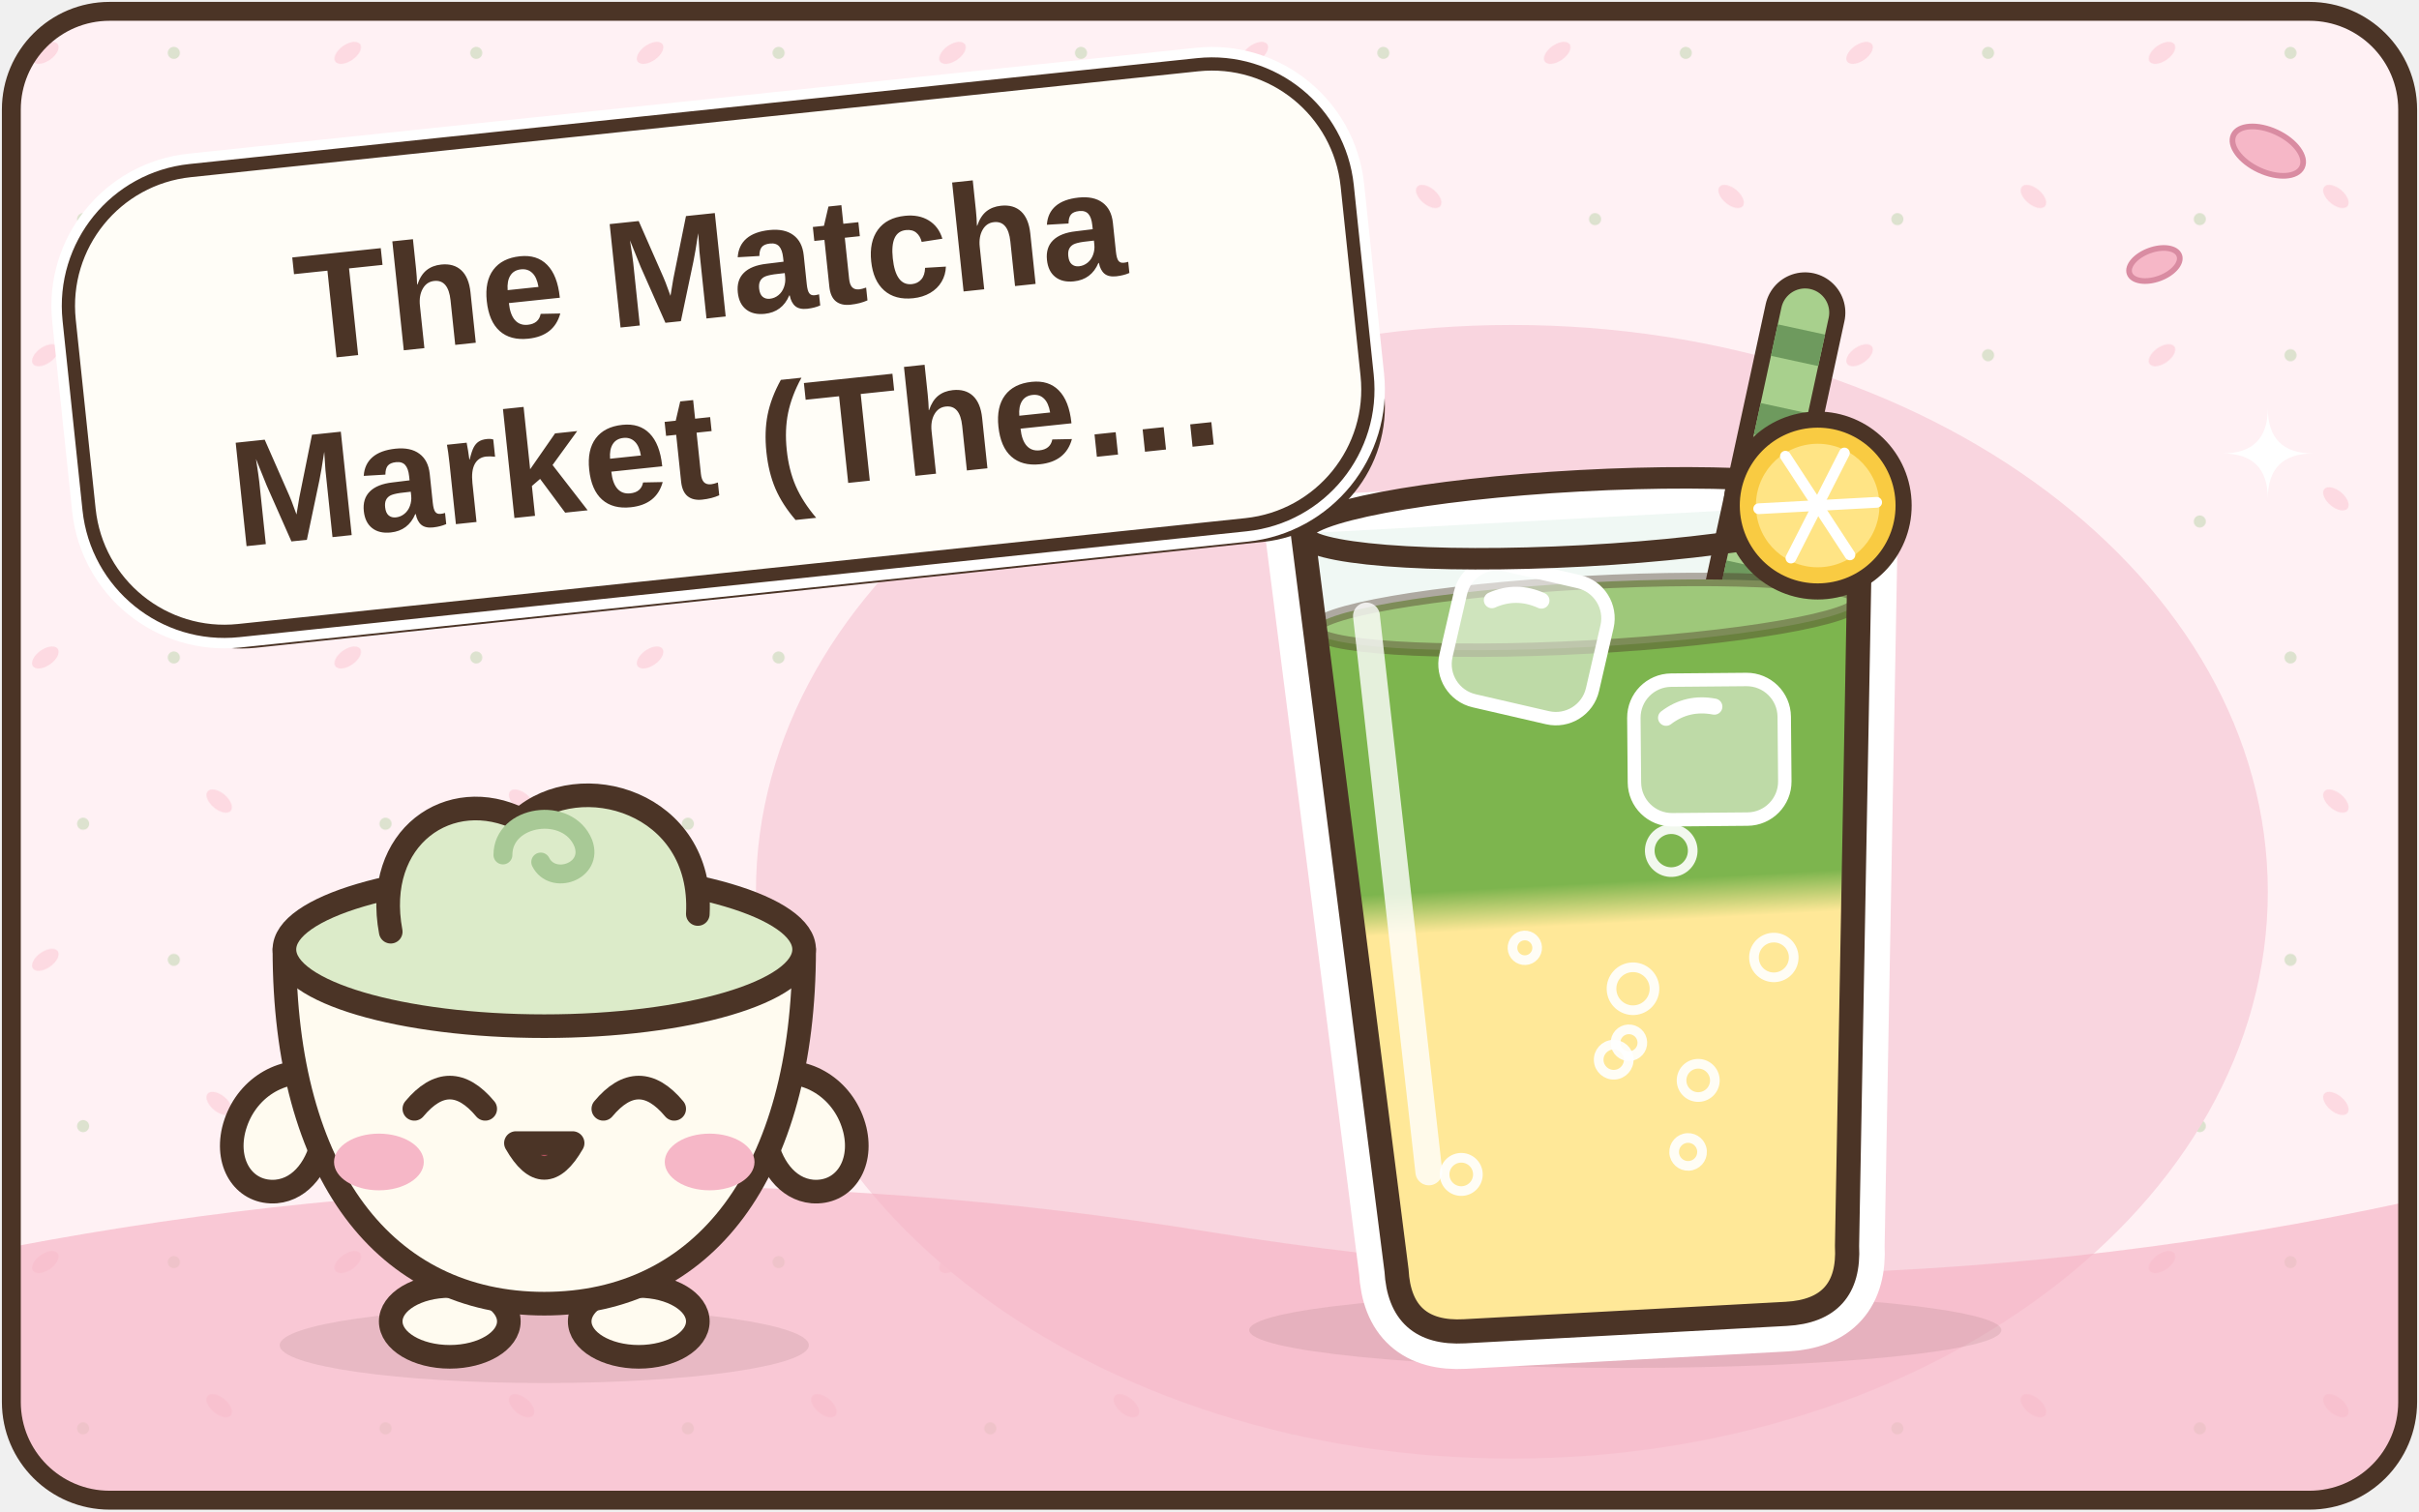
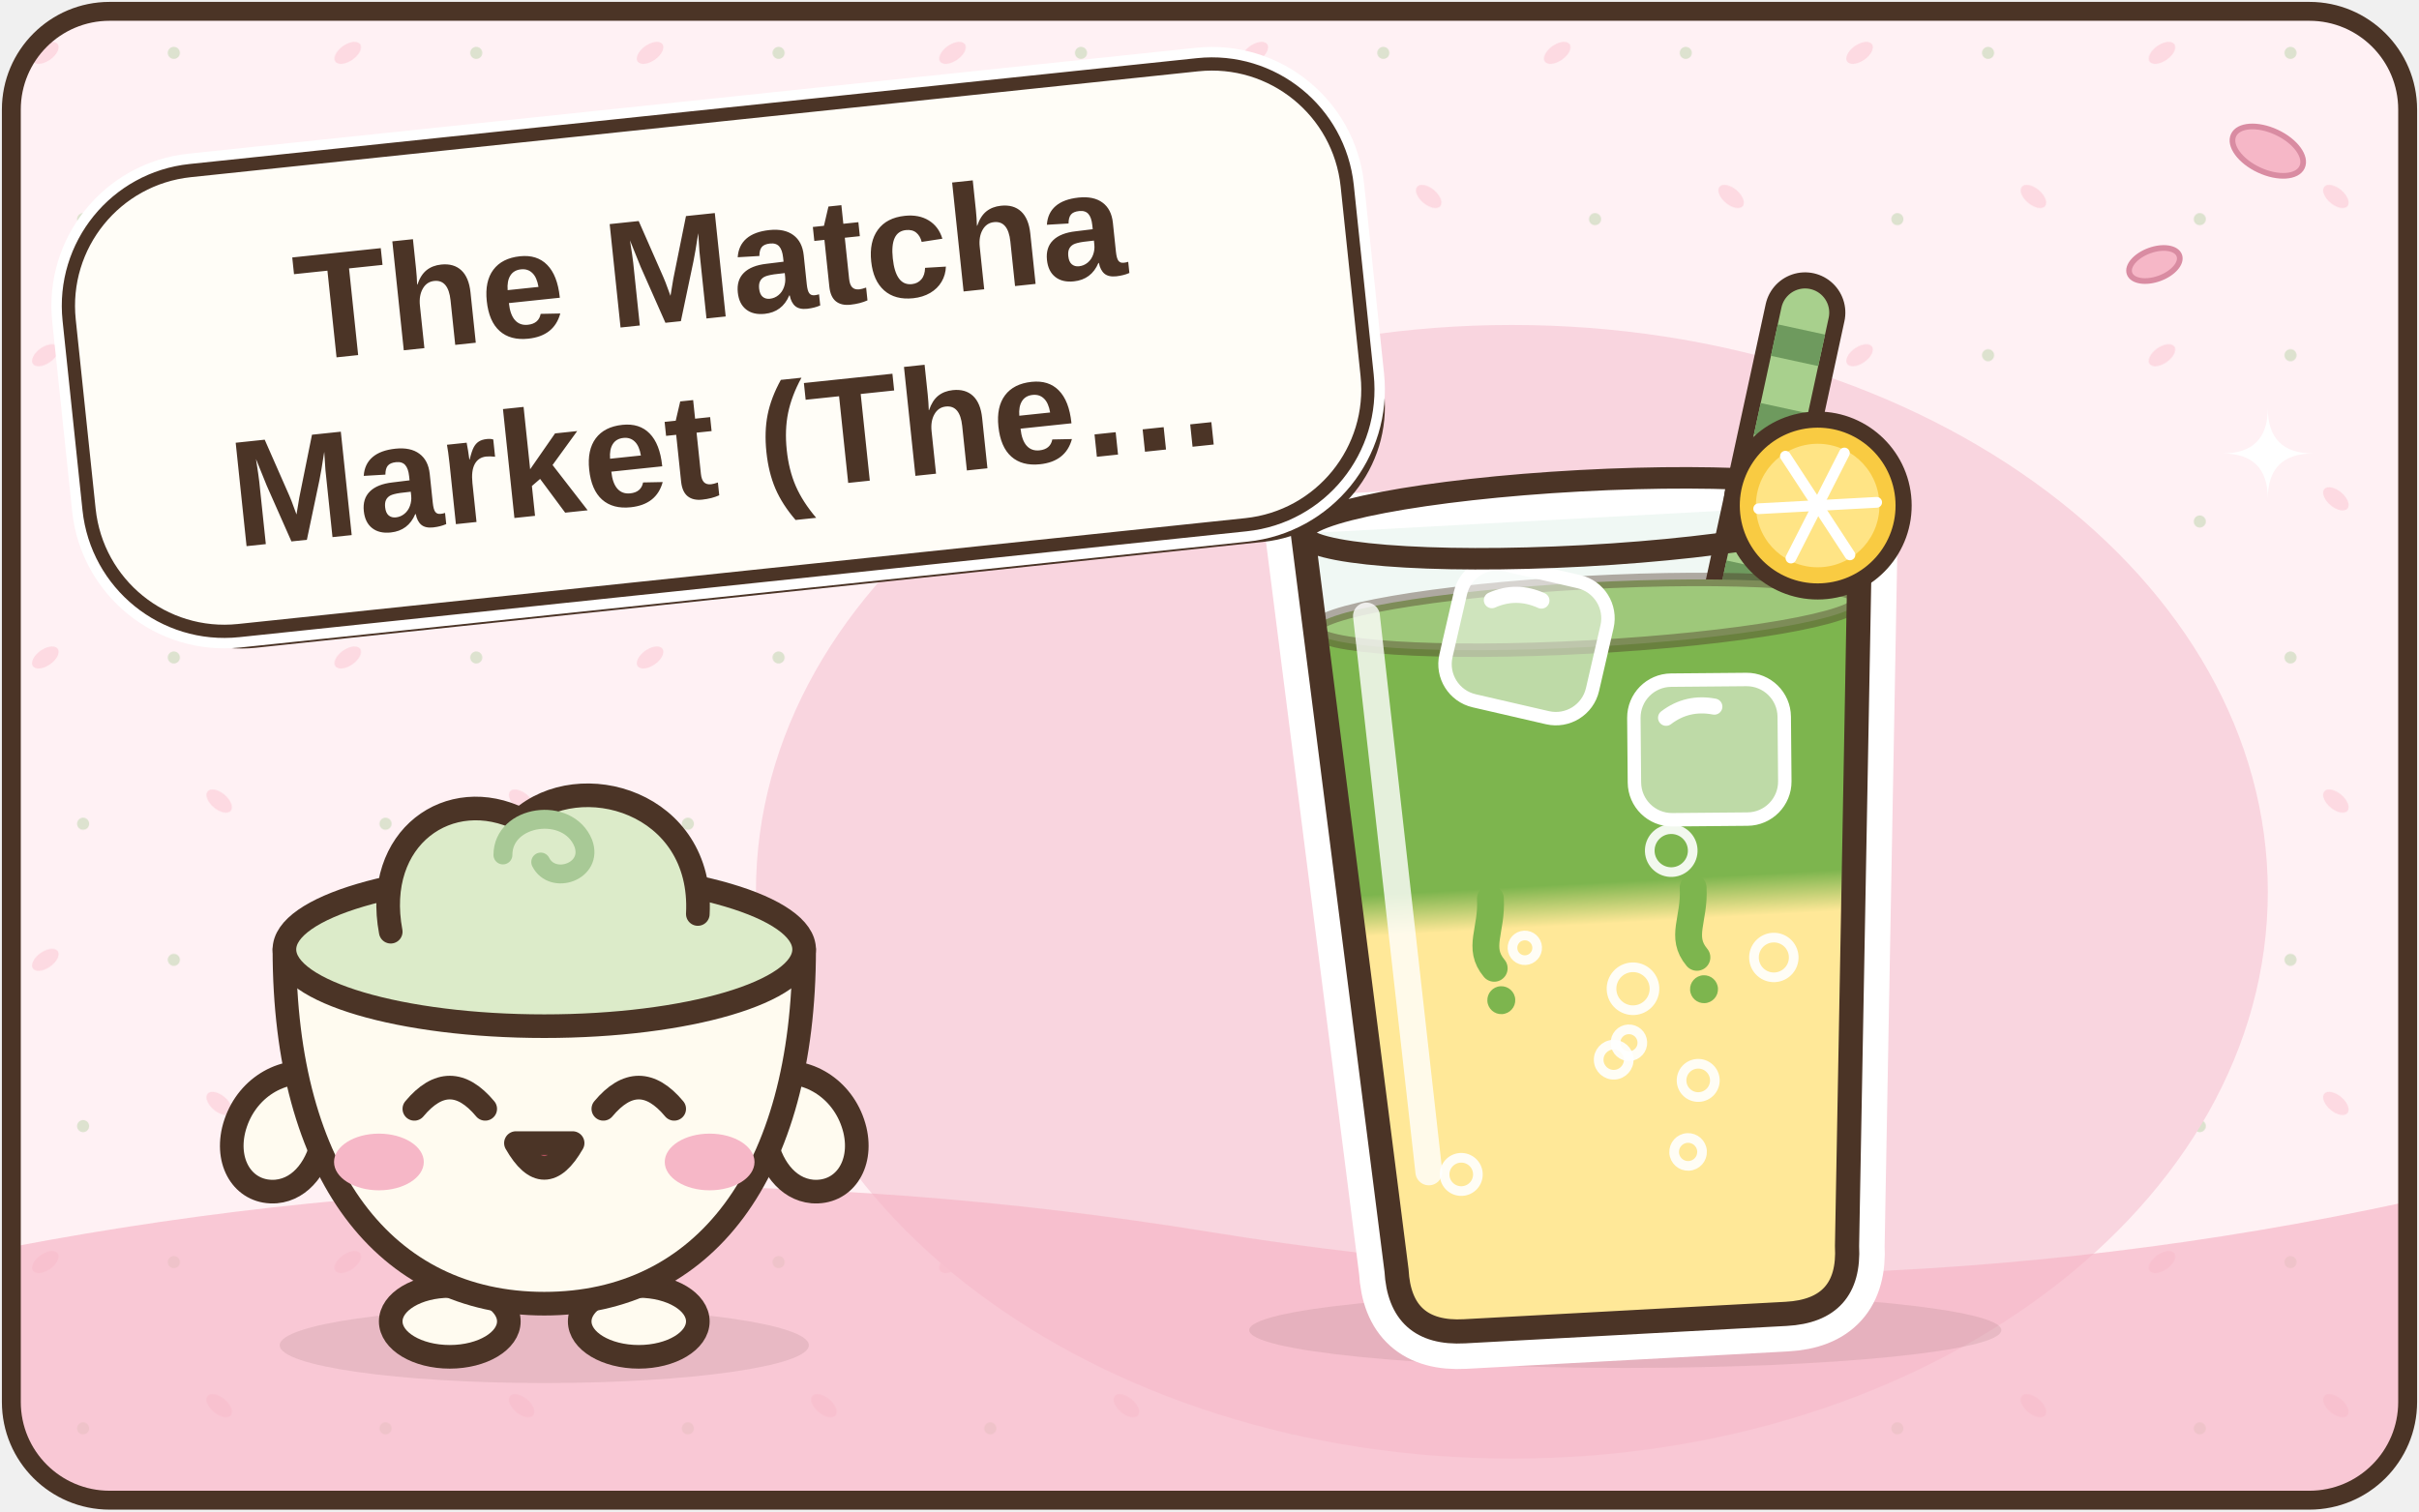
<svg xmlns="http://www.w3.org/2000/svg" viewBox="0 0 640 400" width="640" height="400" class="art-event" role="img" aria-label="The Matcha Market (The Artchive)" font-family="'M PLUS Rounded 1c', ui-rounded, 'Hiragino Maru Gothic ProN', 'Arial Rounded MT Bold', Nunito, Arial, sans-serif">
  <defs>
    <pattern id="egaby0np" width="80" height="80" patternUnits="userSpaceOnUse">
      <g fill="#F6A3B8" fill-opacity=".3">
        <ellipse cx="12" cy="14" rx="4" ry="2.2" transform="rotate(-35 12 14)" />
        <ellipse cx="58" cy="52" rx="4" ry="2.2" transform="rotate(40 58 52)" />
      </g>
      <g fill="#8CBF7A" fill-opacity=".3">
        <circle cx="46" cy="14" r="1.6" />
        <circle cx="22" cy="58" r="1.6" />
      </g>
    </pattern>
    <linearGradient id="egaby0nd0l" gradientUnits="userSpaceOnUse" x1="0" x2="0" y1="-132" y2="-4">
      <stop offset="0%" stop-color="#7DB54E" />
      <stop offset="39%" stop-color="#7DB54E" />
      <stop offset="45%" stop-color="#FFE898" />
      <stop offset="100%" stop-color="#FFE898" />
    </linearGradient>
    <clipPath id="egaby0nd0c">
      <path d="M-52 -150L-42 -12Q-42 0 -30 0L30 0Q42 0 42 -12L52 -150Z" />
    </clipPath>
  </defs>
  <rect x="3" y="3" width="634" height="394" rx="26" fill="#FFF1F4" class="art-bg" />
  <rect x="3" y="3" width="634" height="394" rx="26" fill="url(#egaby0np)" />
  <ellipse cx="400" cy="236" rx="200" ry="150" fill="#F9D5DF" />
  <path d="M3 330Q160 300 320 326 T 637 318L637 371Q637 397 611 397L29 397Q3 397 3 371Z" fill="#F6B7C7" opacity="0.7" />
  <ellipse cx="430" cy="352" rx="99.5" ry="10" fill="#4B3426" opacity="0.1" />
  <g transform="translate(430 350) rotate(-3.1) scale(1.421)">
    <path d="M-52 -150L-42 -12Q-42 0 -30 0L30 0Q42 0 42 -12L52 -150Z" fill="#FFFFFF" stroke="#FFFFFF" stroke-width="14" stroke-linejoin="round" />
    <path d="M-52 -150L-42 -12Q-42 0 -30 0L30 0Q42 0 42 -12L52 -150Z" fill="#EEF7F3" fill-opacity="0.9" />
    <path d="M-2.5 -18L43.6 -186" fill="none" stroke="#4B3426" stroke-width="15" stroke-linecap="round" stroke-linejoin="round" />
    <path d="M-2.5 -18L43.6 -186" fill="none" stroke="#A8D08D" stroke-width="9" stroke-linecap="round" stroke-linejoin="round" />
    <path d="M-2.5 -18L43.6 -186" fill="none" stroke="#6E9A5E" stroke-width="9" stroke-linecap="butt" stroke-linejoin="round" stroke-dasharray="6 9" />
    <g clip-path="url(#egaby0nd0c)">
      <rect x="-80" y="-132" width="160" height="132" fill="url(#egaby0nd0l)" />
+       <path d="M-20.8 -80.2 c 0 6 -3 9 0 13" fill="none" stroke="#7DB54E" stroke-width="5" stroke-linecap="round" stroke-linejoin="round" />
+       <circle cx="-19.8" cy="-61.2" r="2.6" fill="#7DB54E" />
+       <path d="M17 -80.2 c 0 6 -3 9 0 13" fill="none" stroke="#7DB54E" stroke-width="5" stroke-linecap="round" stroke-linejoin="round" />
+       <circle cx="18" cy="-61.2" r="2.6" fill="#7DB54E" />
      <circle cx="-29" cy="-29.2" r="3.1" fill="none" stroke="#FFFFFF" stroke-width="1.8" opacity="0.9" />
      <circle cx="31.3" cy="-66.4" r="3.7" fill="none" stroke="#FFFFFF" stroke-width="1.8" opacity="0.9" />
      <circle cx="-14.9" cy="-70.7" r="2.3" fill="none" stroke="#FFFFFF" stroke-width="1.8" opacity="0.9" />
      <circle cx="3.5" cy="-52" r="2.5" fill="none" stroke="#FFFFFF" stroke-width="1.8" opacity="0.9" />
      <circle cx="4.8" cy="-62" r="4" fill="none" stroke="#FFFFFF" stroke-width="1.8" opacity="0.9" />
      <circle cx="13.3" cy="-87.3" r="4" fill="none" stroke="#FFFFFF" stroke-width="1.8" opacity="0.9" />
      <circle cx="16" cy="-44.3" r="3.1" fill="none" stroke="#FFFFFF" stroke-width="1.8" opacity="0.9" />
      <circle cx="0.5" cy="-49" r="2.8" fill="none" stroke="#FFFFFF" stroke-width="1.8" opacity="0.9" />
      <circle cx="13.4" cy="-31.1" r="2.6" fill="none" stroke="#FFFFFF" stroke-width="1.8" opacity="0.9" />
      <ellipse cx="0" cy="-132" rx="50.8" ry="6" fill="#9EC87A" stroke="#4B3426" stroke-width="2.5" stroke-opacity="0.4" />
      <rect x="-25.5" y="-140.7" width="28" height="26" rx="7" transform="rotate(16.1 -11.5 -127.7)" fill="#FFFFFF" fill-opacity="0.5" stroke="#FFFFFF" stroke-width="2.5" stroke-opacity="1" />
      <path d="M-19.5 -133.7 q 4 -3 9 -2" transform="rotate(16.1 -11.5 -127.7)" fill="none" stroke="#FFFFFF" stroke-width="3" stroke-linecap="round" stroke-linejoin="round" />
      <rect x="7.4" y="-118.7" width="28" height="26" rx="7" transform="rotate(2.6 21.4 -105.7)" fill="#FFFFFF" fill-opacity="0.5" stroke="#FFFFFF" stroke-width="2.5" stroke-opacity="1" />
      <path d="M13.4 -111.7 q 4 -3 9 -2" transform="rotate(2.6 21.4 -105.7)" fill="none" stroke="#FFFFFF" stroke-width="3" stroke-linecap="round" stroke-linejoin="round" />
    </g>
    <path d="M-35 -30L-41 -134" fill="none" stroke="#FFFFFF" stroke-width="5" stroke-linecap="round" stroke-linejoin="round" opacity="0.8" />
    <path d="M-52 -150L-42 -12Q-42 0 -30 0L30 0Q42 0 42 -12L52 -150" fill="none" stroke="#4B3426" stroke-width="4.5" stroke-linecap="round" stroke-linejoin="round" />
    <ellipse cx="0" cy="-150" rx="52" ry="7" fill="none" stroke="#4B3426" stroke-width="4" />
    <circle cx="44" cy="-150" r="16" fill="#F9CB42" stroke="#4B3426" stroke-width="3" stroke-linejoin="round" />
    <circle cx="44" cy="-150" r="11.5" fill="#FFE485" />
    <path d="M55 -150L33 -150" fill="none" stroke="#FFFFFF" stroke-width="2" stroke-linecap="round" stroke-linejoin="round" />
    <path d="M49.5 -140.5L38.5 -159.5" fill="none" stroke="#FFFFFF" stroke-width="2" stroke-linecap="round" stroke-linejoin="round" />
    <path d="M38.5 -140.5L49.5 -159.5" fill="none" stroke="#FFFFFF" stroke-width="2" stroke-linecap="round" stroke-linejoin="round" />
  </g>
  <ellipse cx="144" cy="356" rx="70" ry="10" fill="#4B3426" opacity="0.1" />
  <g transform="translate(44 170) scale(3.125)">
    <path class="m-o m-c m-arm-l" stroke="#4B3426" stroke-width="2" stroke-linejoin="round" stroke-linecap="round" fill="#FFFBF0" d="M12.5 36.5c-3-.5-6 1.5-6.8 4.8-.7 3 1 5.4 3.6 5.2 2.2-.2 3.6-2.3 4-4.6" />
    <path class="m-o m-c m-arm-r" stroke="#4B3426" stroke-width="2" stroke-linejoin="round" stroke-linecap="round" fill="#FFFBF0" d="M51.5 36.5c3-.5 6 1.5 6.8 4.8.7 3-1 5.4-3.6 5.2-2.2-.2-3.6-2.3-4-4.6" />
    <g class="m-feet">
      <ellipse class="m-o m-c m-foot-l" stroke="#4B3426" stroke-width="2" stroke-linejoin="round" stroke-linecap="round" fill="#FFFBF0" cx="24" cy="57.5" rx="5" ry="3" />
      <ellipse class="m-o m-c m-foot-r" stroke="#4B3426" stroke-width="2" stroke-linejoin="round" stroke-linecap="round" fill="#FFFBF0" cx="40" cy="57.5" rx="5" ry="3" />
    </g>
    <path class="m-o m-c m-cup" stroke="#4B3426" stroke-width="2" stroke-linejoin="round" stroke-linecap="round" fill="#FFFBF0" d="M10 26c0 19 8.5 30 22 30s22-11 22-30z" />
    <g class="m-foamg">
      <ellipse class="m-o m-f" stroke="#4B3426" stroke-width="2" stroke-linejoin="round" stroke-linecap="round" fill="#DCEBC9" cx="32" cy="26" rx="22" ry="6.5" />
      <path class="m-o m-f" stroke="#4B3426" stroke-width="2" stroke-linejoin="round" stroke-linecap="round" fill="#DCEBC9" d="M19 24.5c-1.5-8 5-12.5 11-9.5 5-4.5 15.5-1.5 15 8" />
      <path class="m-s" fill="none" stroke="#A8C996" stroke-width="1.6" stroke-linecap="round" d="M28.5 18c0-3.4 5.5-4.2 6.8-1 .9 2.4-2.6 3.6-3.6 1.6" />
    </g>
    <g class="m-look">
      <g class="m-eyes">
        <path class="m-l" fill="none" stroke="#4B3426" stroke-width="2" stroke-linecap="round" stroke-linejoin="round" d="M21 39.5q3-3.6 6 0M37 39.5q3-3.6 6 0" />
      </g>
    </g>
    <ellipse class="m-blush" fill="#F6B7C7" cx="18" cy="44" rx="3.8" ry="2.4" />
    <ellipse class="m-blush" fill="#F6B7C7" cx="46" cy="44" rx="3.8" ry="2.4" />
    <path class="m-o m-in m-mouth" stroke="#4B3426" stroke-width="2" stroke-linejoin="round" stroke-linecap="round" fill="#B4535F" d="M29.6 42.4q2.4 4.2 4.8 0z" />
  </g>
  <ellipse cx="600" cy="40" rx="10" ry="5.5" transform="rotate(25 600 40)" fill="#F6B7C7" stroke="#D98CA2" stroke-width="1.5" />
  <ellipse cx="570" cy="70" rx="7" ry="3.9" transform="rotate(-20 570 70)" fill="#F6B7C7" stroke="#D98CA2" stroke-width="1.5" />
  <ellipse cx="250" cy="120" rx="6" ry="3.3" transform="rotate(40 250 120)" fill="#F6B7C7" stroke="#D98CA2" stroke-width="1.5" />
  <path d="M600 108Q600 120 612 120Q600 120 600 132Q600 120 588 120Q600 120 600 108Z" fill="#FFFFFF" />
  <path d="M256 51Q256 60 265 60Q256 60 256 69Q256 60 247 60Q256 60 256 51Z" fill="#FFFFFF" />
  <path d="M64 112Q64 120 72 120Q64 120 64 128Q64 120 56 120Q64 120 64 112Z" fill="#FFFFFF" />
  <g transform="rotate(-6 190 92)">
    <rect x="24" y="35.8" width="340" height="122.4" rx="36" fill="#4B3426" />
    <rect x="20" y="30.8" width="340" height="122.4" rx="36" fill="#FFFDF7" stroke="#FFFFFF" stroke-width="9" paint-order="stroke" />
    <rect x="20" y="30.8" width="340" height="122.4" rx="36" fill="none" stroke="#4B3426" stroke-width="3.5" />
    <text x="190" y="84" font-size="40" font-weight="800" text-anchor="middle" fill="#4B3426">The Matcha</text>
    <text x="190" y="131.2" font-size="40" font-weight="800" text-anchor="middle" fill="#4B3426">Market (The…</text>
  </g>
  <rect x="3" y="3" width="634" height="394" rx="26" fill="none" stroke="#4B3426" stroke-width="5" />
</svg>
